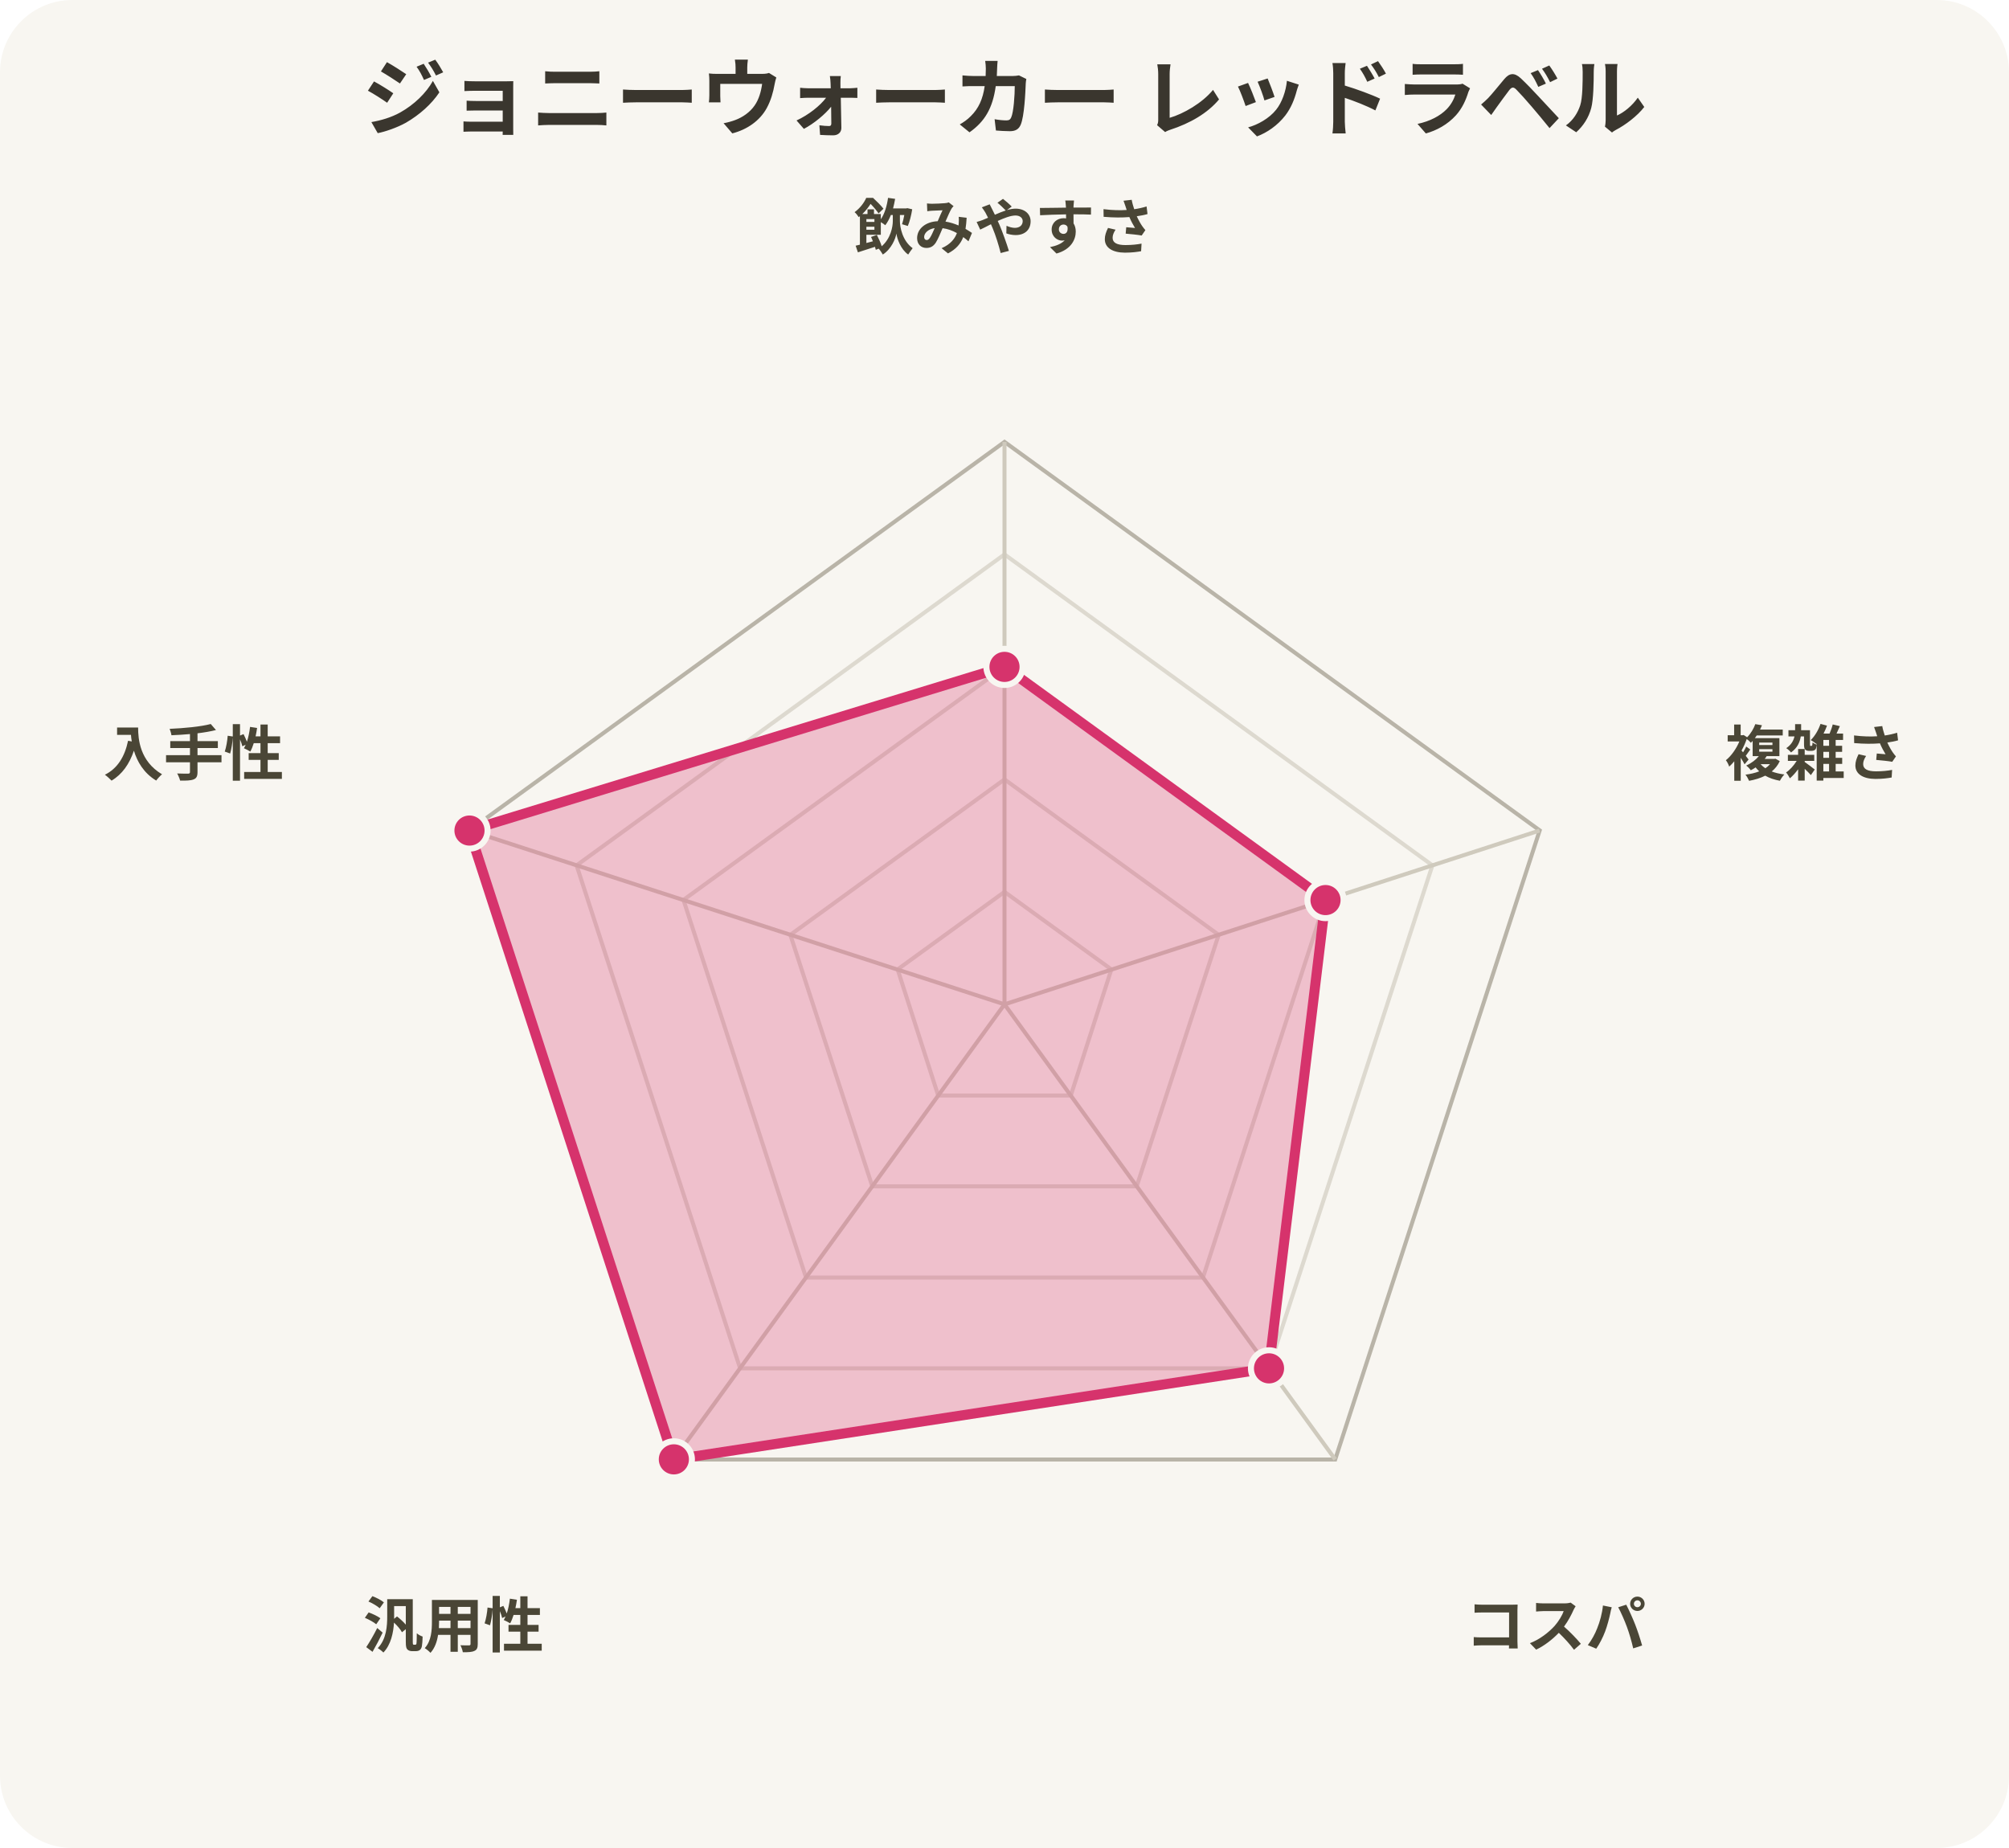
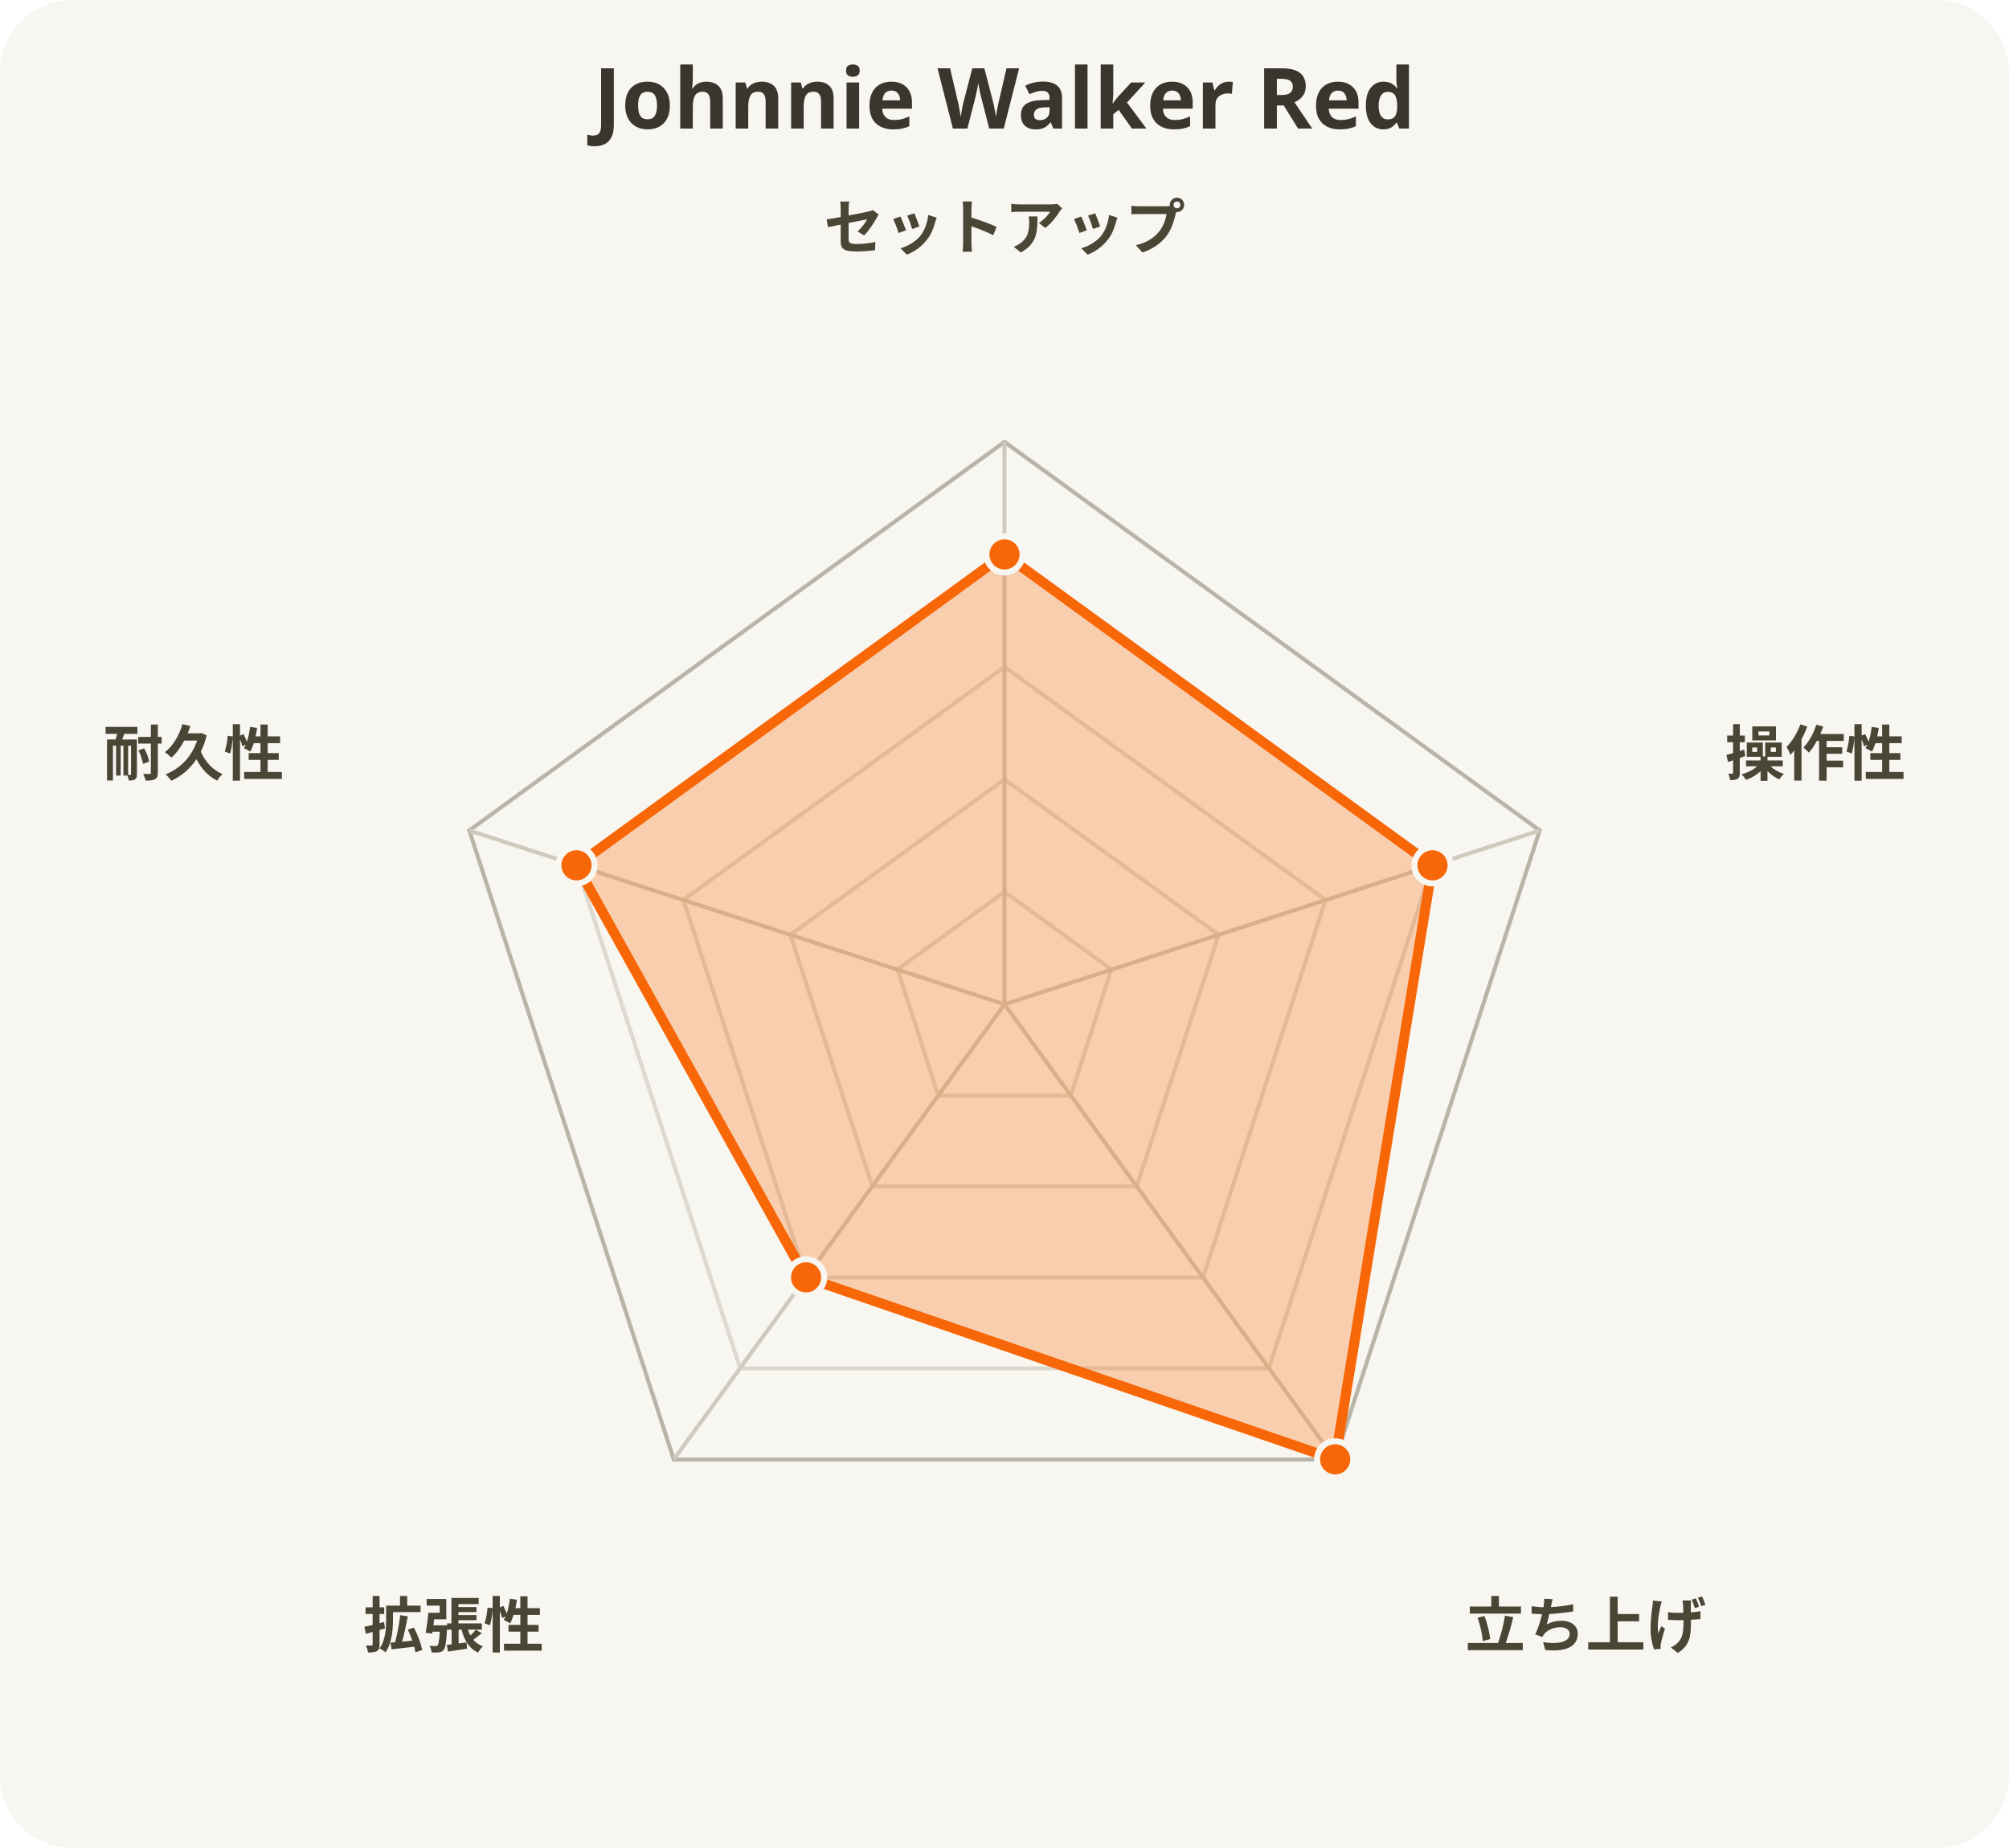
<svg xmlns="http://www.w3.org/2000/svg" viewBox="0 0 500 460" font-family="'Hiragino Sans','Noto Sans JP',sans-serif">
  <rect x="0" y="0" width="500" height="460" rx="18" fill="#F8F6F1" />
-   <text x="250" y="32" text-anchor="middle" font-size="21" font-weight="700" fill="#3A362E">ジョニーウォーカー レッドラベル</text>
+   <text x="250" y="32" text-anchor="middle" font-size="21" font-weight="700" fill="#3A362E">Johnnie Walker Red</text>
  <polygon points="250.0,222.0 276.6,241.3 266.5,272.7 233.5,272.7 223.4,241.3 " fill="none" stroke="#DDD9CF" stroke-width="1" />
  <polygon points="250.0,194.0 303.3,232.7 282.9,295.3 217.1,295.3 196.7,232.7 " fill="none" stroke="#DDD9CF" stroke-width="1" />
  <polygon points="250.0,166.0 329.9,224.0 299.4,318.0 200.6,318.0 170.1,224.0 " fill="none" stroke="#DDD9CF" stroke-width="1" />
  <polygon points="250.0,138.0 356.5,215.4 315.8,340.6 184.2,340.6 143.5,215.4 " fill="none" stroke="#DDD9CF" stroke-width="1" />
  <polygon points="250.0,110.0 383.2,206.7 332.3,363.3 167.7,363.3 116.8,206.7 " fill="none" stroke="#B9B4A8" stroke-width="1" />
  <line x1="250" y1="250" x2="250" y2="110" stroke="#CFCABD" stroke-width="1" />
  <line x1="250" y1="250" x2="383.154" y2="206.74" stroke="#CFCABD" stroke-width="1" />
  <line x1="250" y1="250" x2="332.292" y2="363.26" stroke="#CFCABD" stroke-width="1" />
  <line x1="250" y1="250" x2="167.708" y2="363.26" stroke="#CFCABD" stroke-width="1" />
  <line x1="250" y1="250" x2="116.846" y2="206.74" stroke="#CFCABD" stroke-width="1" />
-   <text x="250" y="62" text-anchor="middle" font-size="15" font-weight="600" fill="#4A4636">飲みやすさ</text>
-   <text x="429.296" y="192.998" text-anchor="start" font-size="15" font-weight="600" fill="#4A4636">複雑さ</text>
-   <text x="364.628" y="410.002" text-anchor="start" font-size="15" font-weight="600" fill="#4A4636">コスパ</text>
-   <text x="135.372" y="410.002" text-anchor="end" font-size="15" font-weight="600" fill="#4A4636">汎用性</text>
-   <text x="70.704" y="192.998" text-anchor="end" font-size="15" font-weight="600" fill="#4A4636">入手性</text>
-   <polygon points="250.0,166.0 329.9,224.0 315.8,340.6 167.7,363.3 116.8,206.7 " fill="#D6336C" fill-opacity="0.28" stroke="#D6336C" stroke-width="2.5" stroke-linejoin="round" />
-   <circle cx="250" cy="166" r="4.5" fill="#D6336C" stroke="#F8F6F1" stroke-width="1.5" />
-   <circle cx="329.892" cy="224.044" r="4.5" fill="#D6336C" stroke="#F8F6F1" stroke-width="1.5" />
-   <circle cx="315.834" cy="340.608" r="4.5" fill="#D6336C" stroke="#F8F6F1" stroke-width="1.5" />
-   <circle cx="167.708" cy="363.26" r="4.5" fill="#D6336C" stroke="#F8F6F1" stroke-width="1.5" />
-   <circle cx="116.846" cy="206.74" r="4.5" fill="#D6336C" stroke="#F8F6F1" stroke-width="1.5" />
+   <text x="250" y="62" text-anchor="middle" font-size="15" font-weight="600" fill="#4A4636">セットアップ</text>
+   <text x="429.296" y="192.998" text-anchor="start" font-size="15" font-weight="600" fill="#4A4636">操作性</text>
+   <text x="364.628" y="410.002" text-anchor="start" font-size="15" font-weight="600" fill="#4A4636">立ち上げ</text>
+   <text x="135.372" y="410.002" text-anchor="end" font-size="15" font-weight="600" fill="#4A4636">拡張性</text>
+   <text x="70.704" y="192.998" text-anchor="end" font-size="15" font-weight="600" fill="#4A4636">耐久性</text>
+   <polygon points="250.0,138.0 356.5,215.4 332.3,363.3 200.6,318.0 143.5,215.4" fill="#F76707" fill-opacity="0.28" stroke="#F76707" stroke-width="2.5" stroke-linejoin="round" />
+   <circle cx="250" cy="138" r="4.5" fill="#F76707" stroke="#F8F6F1" stroke-width="1.5" />
+   <circle cx="356.523" cy="215.392" r="4.5" fill="#F76707" stroke="#F8F6F1" stroke-width="1.5" />
+   <circle cx="332.292" cy="363.26" r="4.5" fill="#F76707" stroke="#F8F6F1" stroke-width="1.5" />
+   <circle cx="200.625" cy="317.956" r="4.5" fill="#F76707" stroke="#F8F6F1" stroke-width="1.5" />
+   <circle cx="143.477" cy="215.392" r="4.5" fill="#F76707" stroke="#F8F6F1" stroke-width="1.5" />
</svg>
